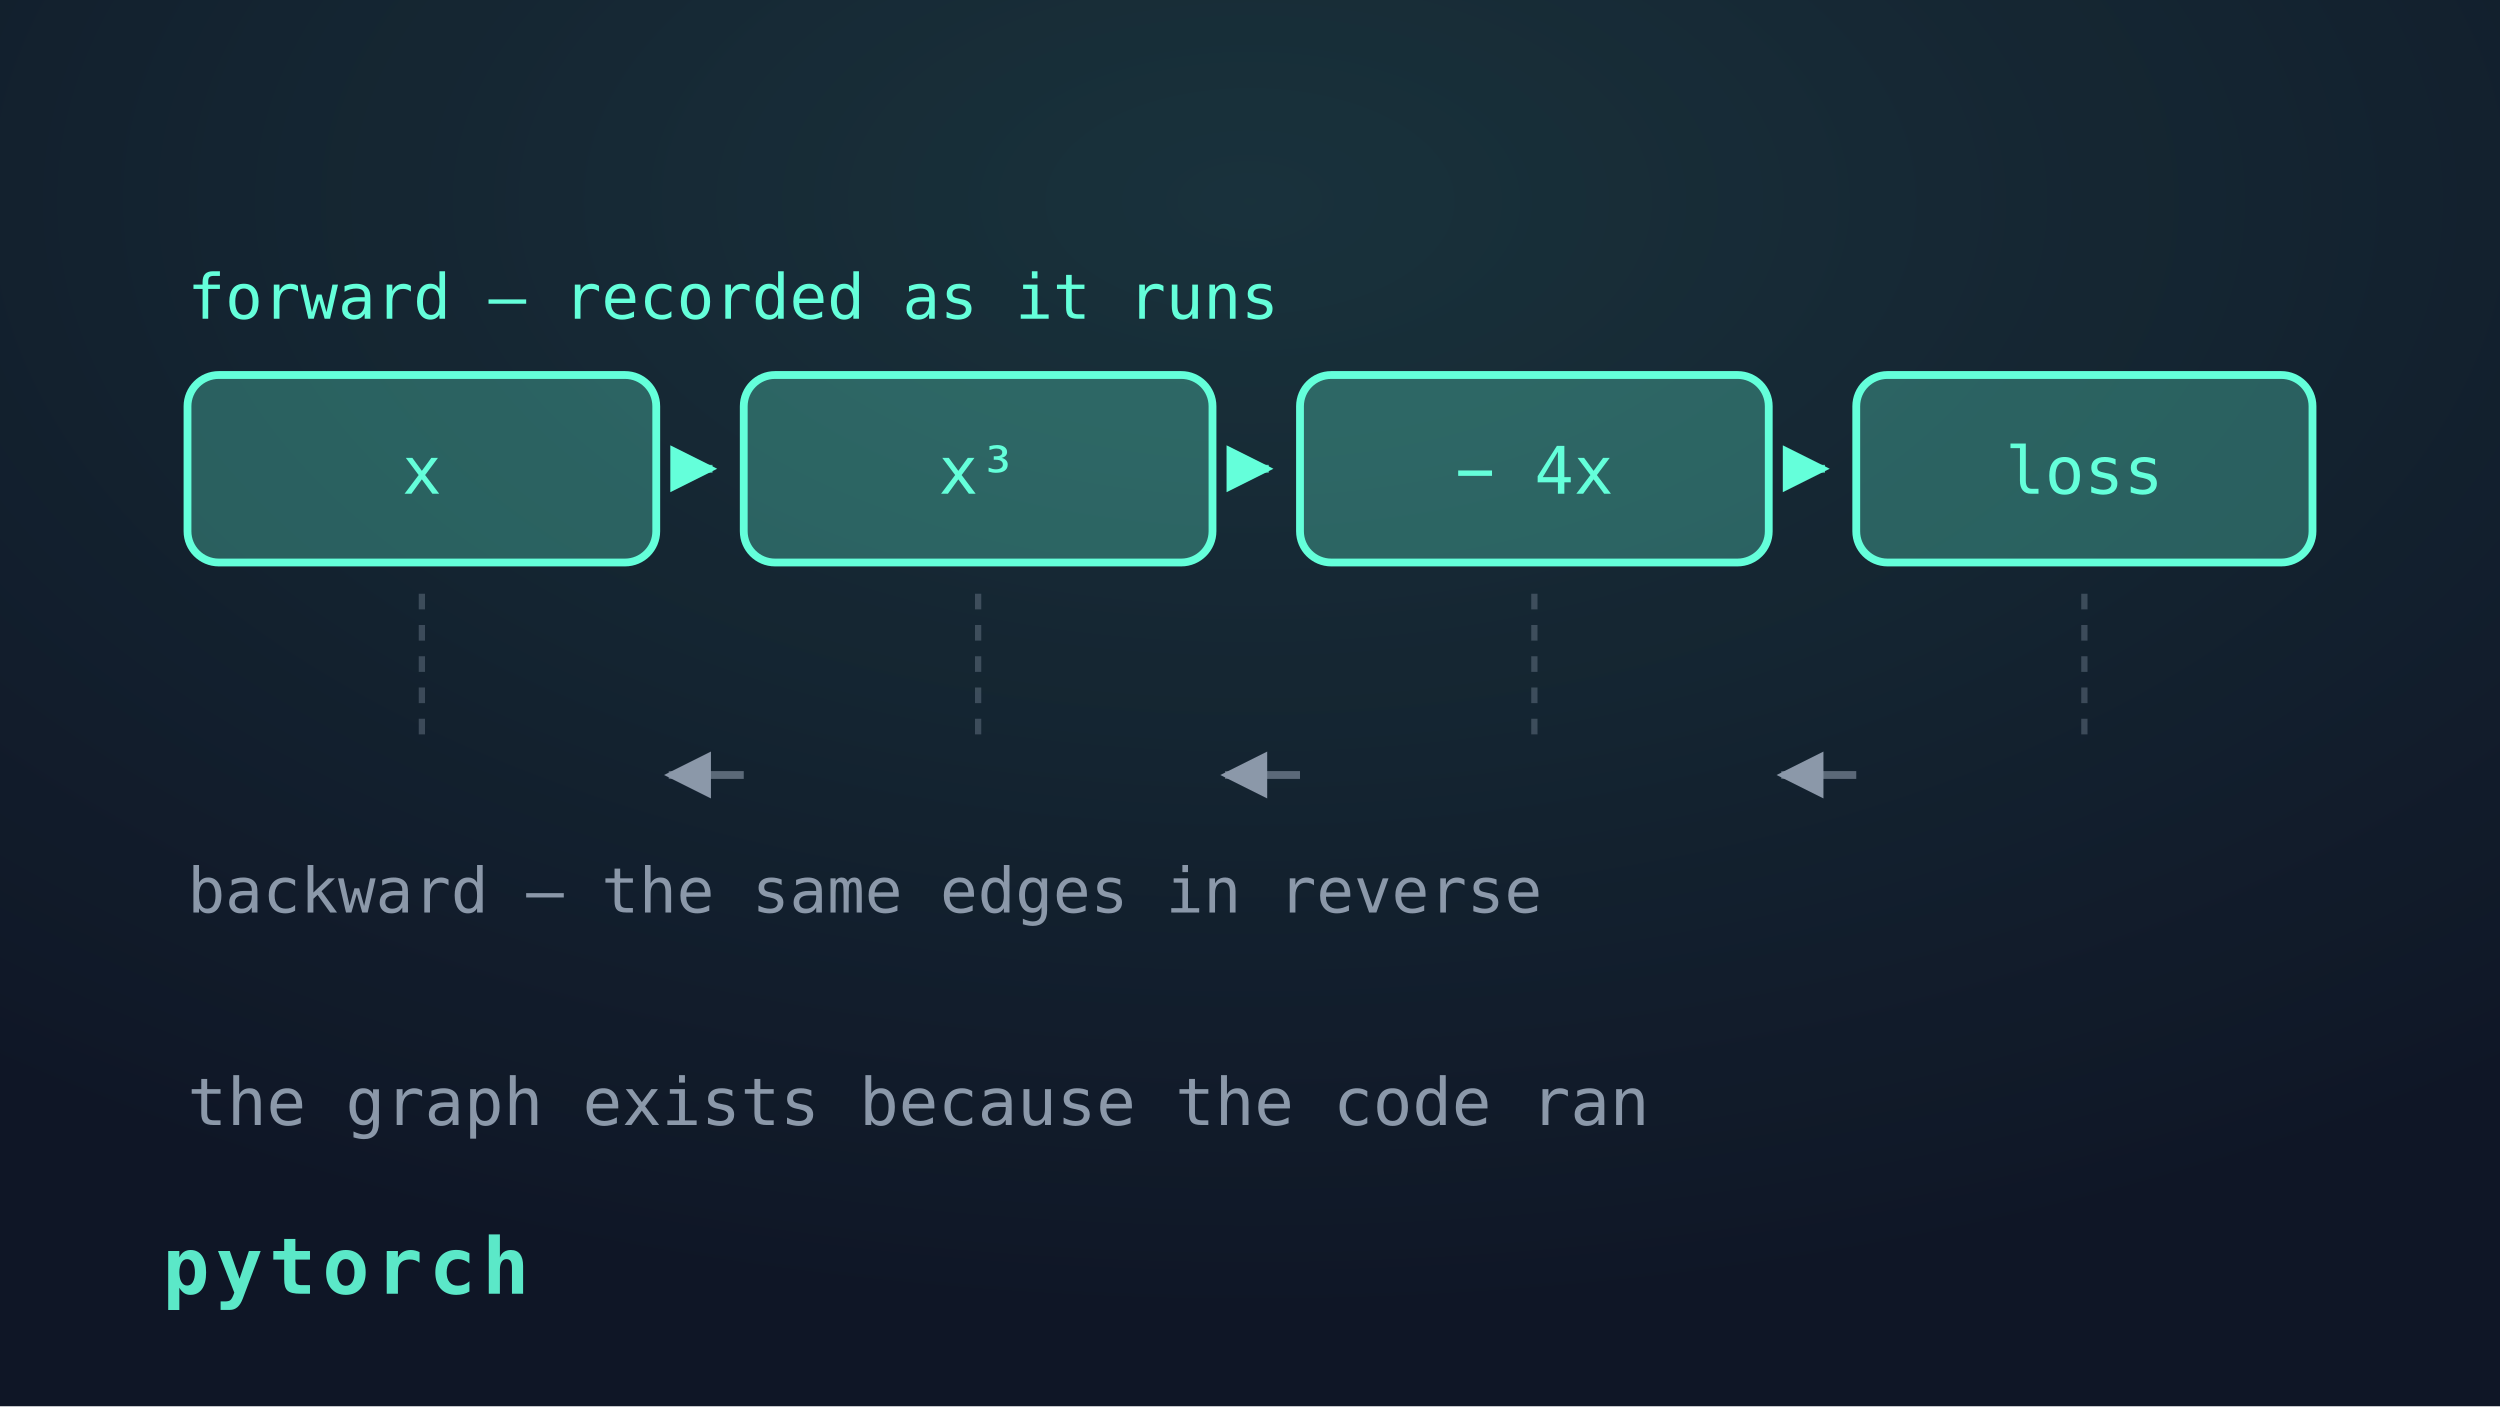
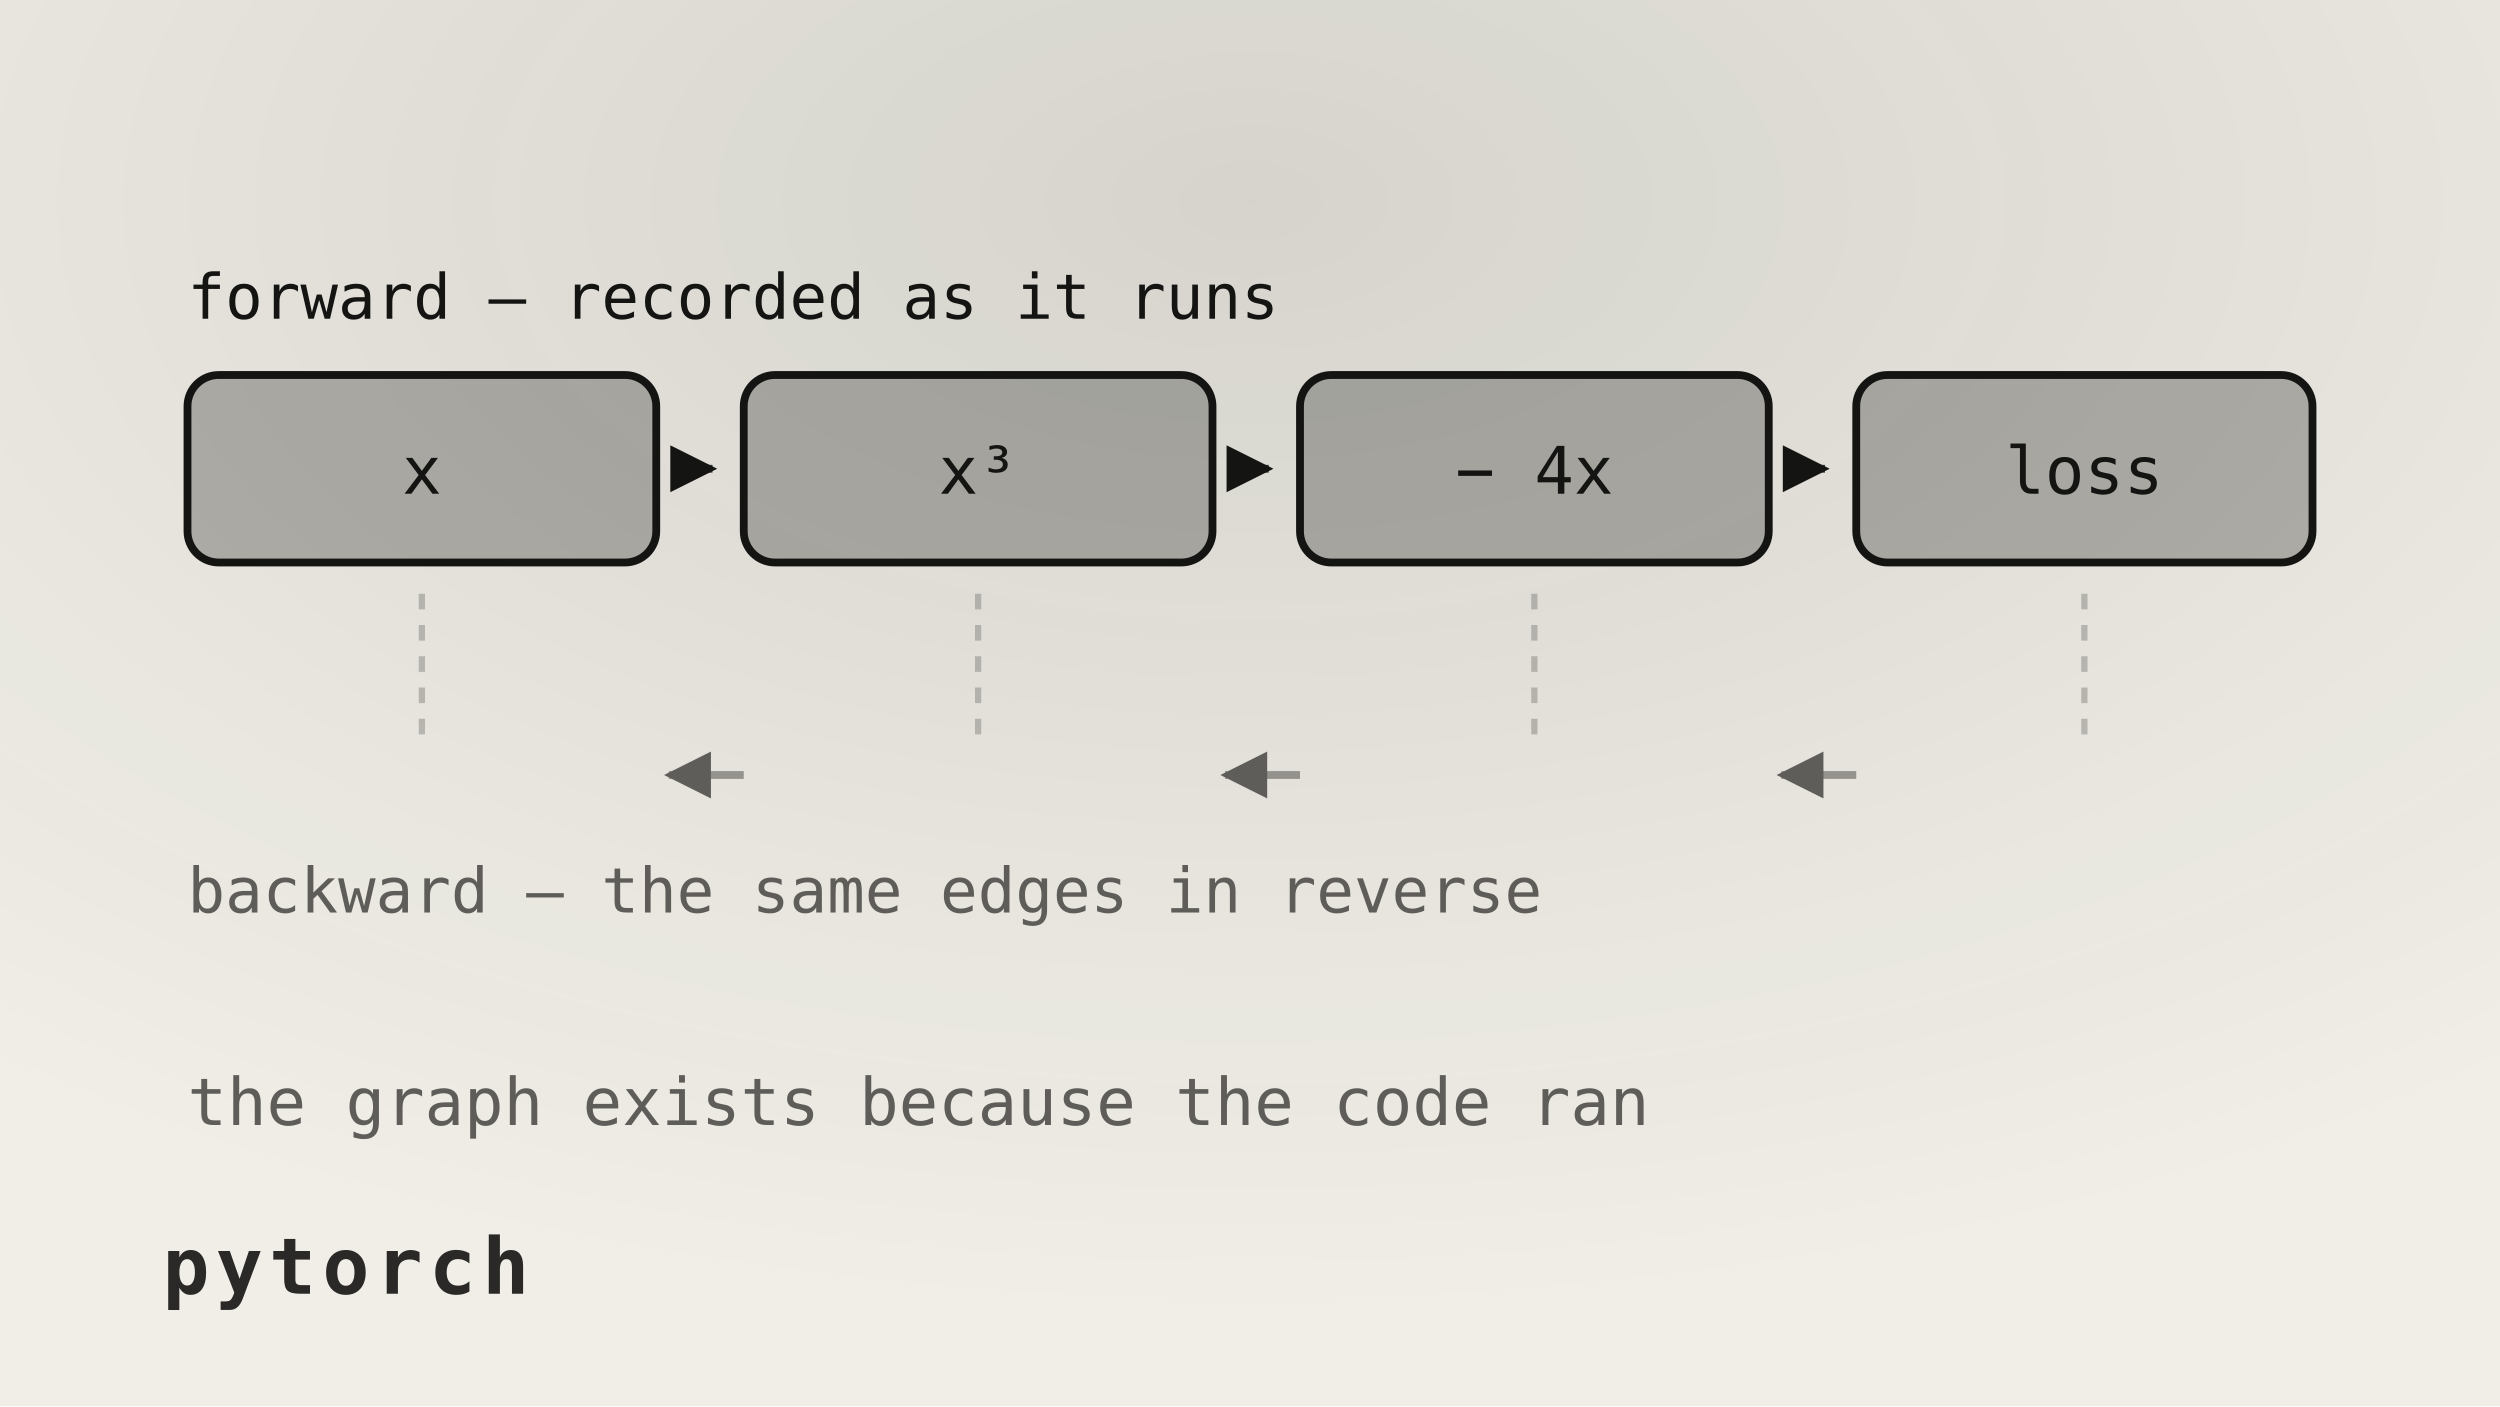
<svg xmlns="http://www.w3.org/2000/svg" viewBox="0 0 800 450" width="800" height="450" role="img" aria-label="PyTorch: a forward chain of operations with gradients flowing back along the same path.">
  <defs>
    <radialGradient id="glow" cx="50%" cy="14%" r="80%">
-       <stop offset="0%" stop-color="#64FFDA" stop-opacity="0.12" />
-       <stop offset="100%" stop-color="#64FFDA" stop-opacity="0" />
+       <stop offset="0%" stop-color="#141413" stop-opacity="0.12" />
+       <stop offset="100%" stop-color="#141413" stop-opacity="0" />
    </radialGradient>
    <marker id="a" viewBox="0 0 10 10" refX="9" refY="5" markerWidth="6" markerHeight="6" orient="auto-start-reverse">
-       <path d="M0 0 L10 5 L0 10 z" fill="#64FFDA" />
+       <path d="M0 0 L10 5 L0 10 z" fill="#141413" />
    </marker>
    <marker id="b" viewBox="0 0 10 10" refX="9" refY="5" markerWidth="6" markerHeight="6" orient="auto-start-reverse">
-       <path d="M0 0 L10 5 L0 10 z" fill="#8B98A9" />
+       <path d="M0 0 L10 5 L0 10 z" fill="#5E5D59" />
    </marker>
  </defs>
-   <rect width="800" height="450" fill="#0F1626" />
+   <rect width="800" height="450" fill="#F0EEE6" />
  <rect width="800" height="450" fill="url(#glow)" />
-   <g fill="#64FFDA" fill-opacity="0.28" stroke="#64FFDA" stroke-width="2.5">
+   <g fill="#141413" fill-opacity="0.28" stroke="#141413" stroke-width="2.5">
    <rect x="60" y="120" width="150" height="60" rx="10" />
    <rect x="238" y="120" width="150" height="60" rx="10" />
    <rect x="416" y="120" width="150" height="60" rx="10" />
    <rect x="594" y="120" width="146" height="60" rx="10" />
  </g>
-   <g font-family="ui-monospace, SFMono-Regular, Menlo, Consolas, monospace" font-size="21" fill="#64FFDA" text-anchor="middle">
+   <g font-family="ui-monospace, SFMono-Regular, Menlo, Consolas, monospace" font-size="21" fill="#141413" text-anchor="middle">
    <text x="135" y="158">x</text>
    <text x="313" y="158">x³</text>
    <text x="491" y="158">− 4x</text>
    <text x="667" y="158">loss</text>
  </g>
-   <path d="M220 150 H228" stroke="#64FFDA" stroke-opacity="0.8" stroke-width="2.5" marker-end="url(#a)" />
-   <path d="M398 150 H406" stroke="#64FFDA" stroke-opacity="0.8" stroke-width="2.5" marker-end="url(#a)" />
-   <path d="M576 150 H584" stroke="#64FFDA" stroke-opacity="0.8" stroke-width="2.5" marker-end="url(#a)" />
-   <text x="60" y="102" font-family="ui-monospace, SFMono-Regular, Menlo, Consolas, monospace" font-size="20" fill="#64FFDA">forward — recorded as it runs</text>
-   <path d="M594 248 H570" stroke="#8B98A9" stroke-opacity="0.6" stroke-width="2.5" marker-end="url(#b)" />
-   <path d="M416 248 H392" stroke="#8B98A9" stroke-opacity="0.6" stroke-width="2.5" marker-end="url(#b)" />
-   <path d="M238 248 H214" stroke="#8B98A9" stroke-opacity="0.6" stroke-width="2.5" marker-end="url(#b)" />
-   <g stroke="#8B98A9" stroke-opacity="0.35" stroke-width="2" stroke-dasharray="5 5">
+   <path d="M220 150 H228" stroke="#141413" stroke-opacity="0.8" stroke-width="2.5" marker-end="url(#a)" />
+   <path d="M398 150 H406" stroke="#141413" stroke-opacity="0.8" stroke-width="2.5" marker-end="url(#a)" />
+   <path d="M576 150 H584" stroke="#141413" stroke-opacity="0.8" stroke-width="2.5" marker-end="url(#a)" />
+   <text x="60" y="102" font-family="ui-monospace, SFMono-Regular, Menlo, Consolas, monospace" font-size="20" fill="#141413">forward — recorded as it runs</text>
+   <path d="M594 248 H570" stroke="#5E5D59" stroke-opacity="0.6" stroke-width="2.5" marker-end="url(#b)" />
+   <path d="M416 248 H392" stroke="#5E5D59" stroke-opacity="0.6" stroke-width="2.5" marker-end="url(#b)" />
+   <path d="M238 248 H214" stroke="#5E5D59" stroke-opacity="0.6" stroke-width="2.5" marker-end="url(#b)" />
+   <g stroke="#5E5D59" stroke-opacity="0.35" stroke-width="2" stroke-dasharray="5 5">
    <path d="M667 190 V236" />
    <path d="M491 190 V236" />
    <path d="M313 190 V236" />
    <path d="M135 190 V236" />
  </g>
-   <text x="60" y="292" font-family="ui-monospace, SFMono-Regular, Menlo, Consolas, monospace" font-size="20" fill="#8B98A9">backward — the same edges in reverse</text>
-   <text x="60" y="360" font-family="ui-monospace, SFMono-Regular, Menlo, Consolas, monospace" font-size="21" fill="#8B98A9">the graph exists because the code ran</text>
-   <text x="52" y="414" font-family="ui-monospace, SFMono-Regular, Menlo, Consolas, monospace" font-size="25" font-weight="600" letter-spacing="2" fill="#64FFDA" fill-opacity="0.9">pytorch</text>
+   <text x="60" y="292" font-family="ui-monospace, SFMono-Regular, Menlo, Consolas, monospace" font-size="20" fill="#5E5D59">backward — the same edges in reverse</text>
+   <text x="60" y="360" font-family="ui-monospace, SFMono-Regular, Menlo, Consolas, monospace" font-size="21" fill="#5E5D59">the graph exists because the code ran</text>
+   <text x="52" y="414" font-family="ui-monospace, SFMono-Regular, Menlo, Consolas, monospace" font-size="25" font-weight="600" letter-spacing="2" fill="#141413" fill-opacity="0.9">pytorch</text>
</svg>
